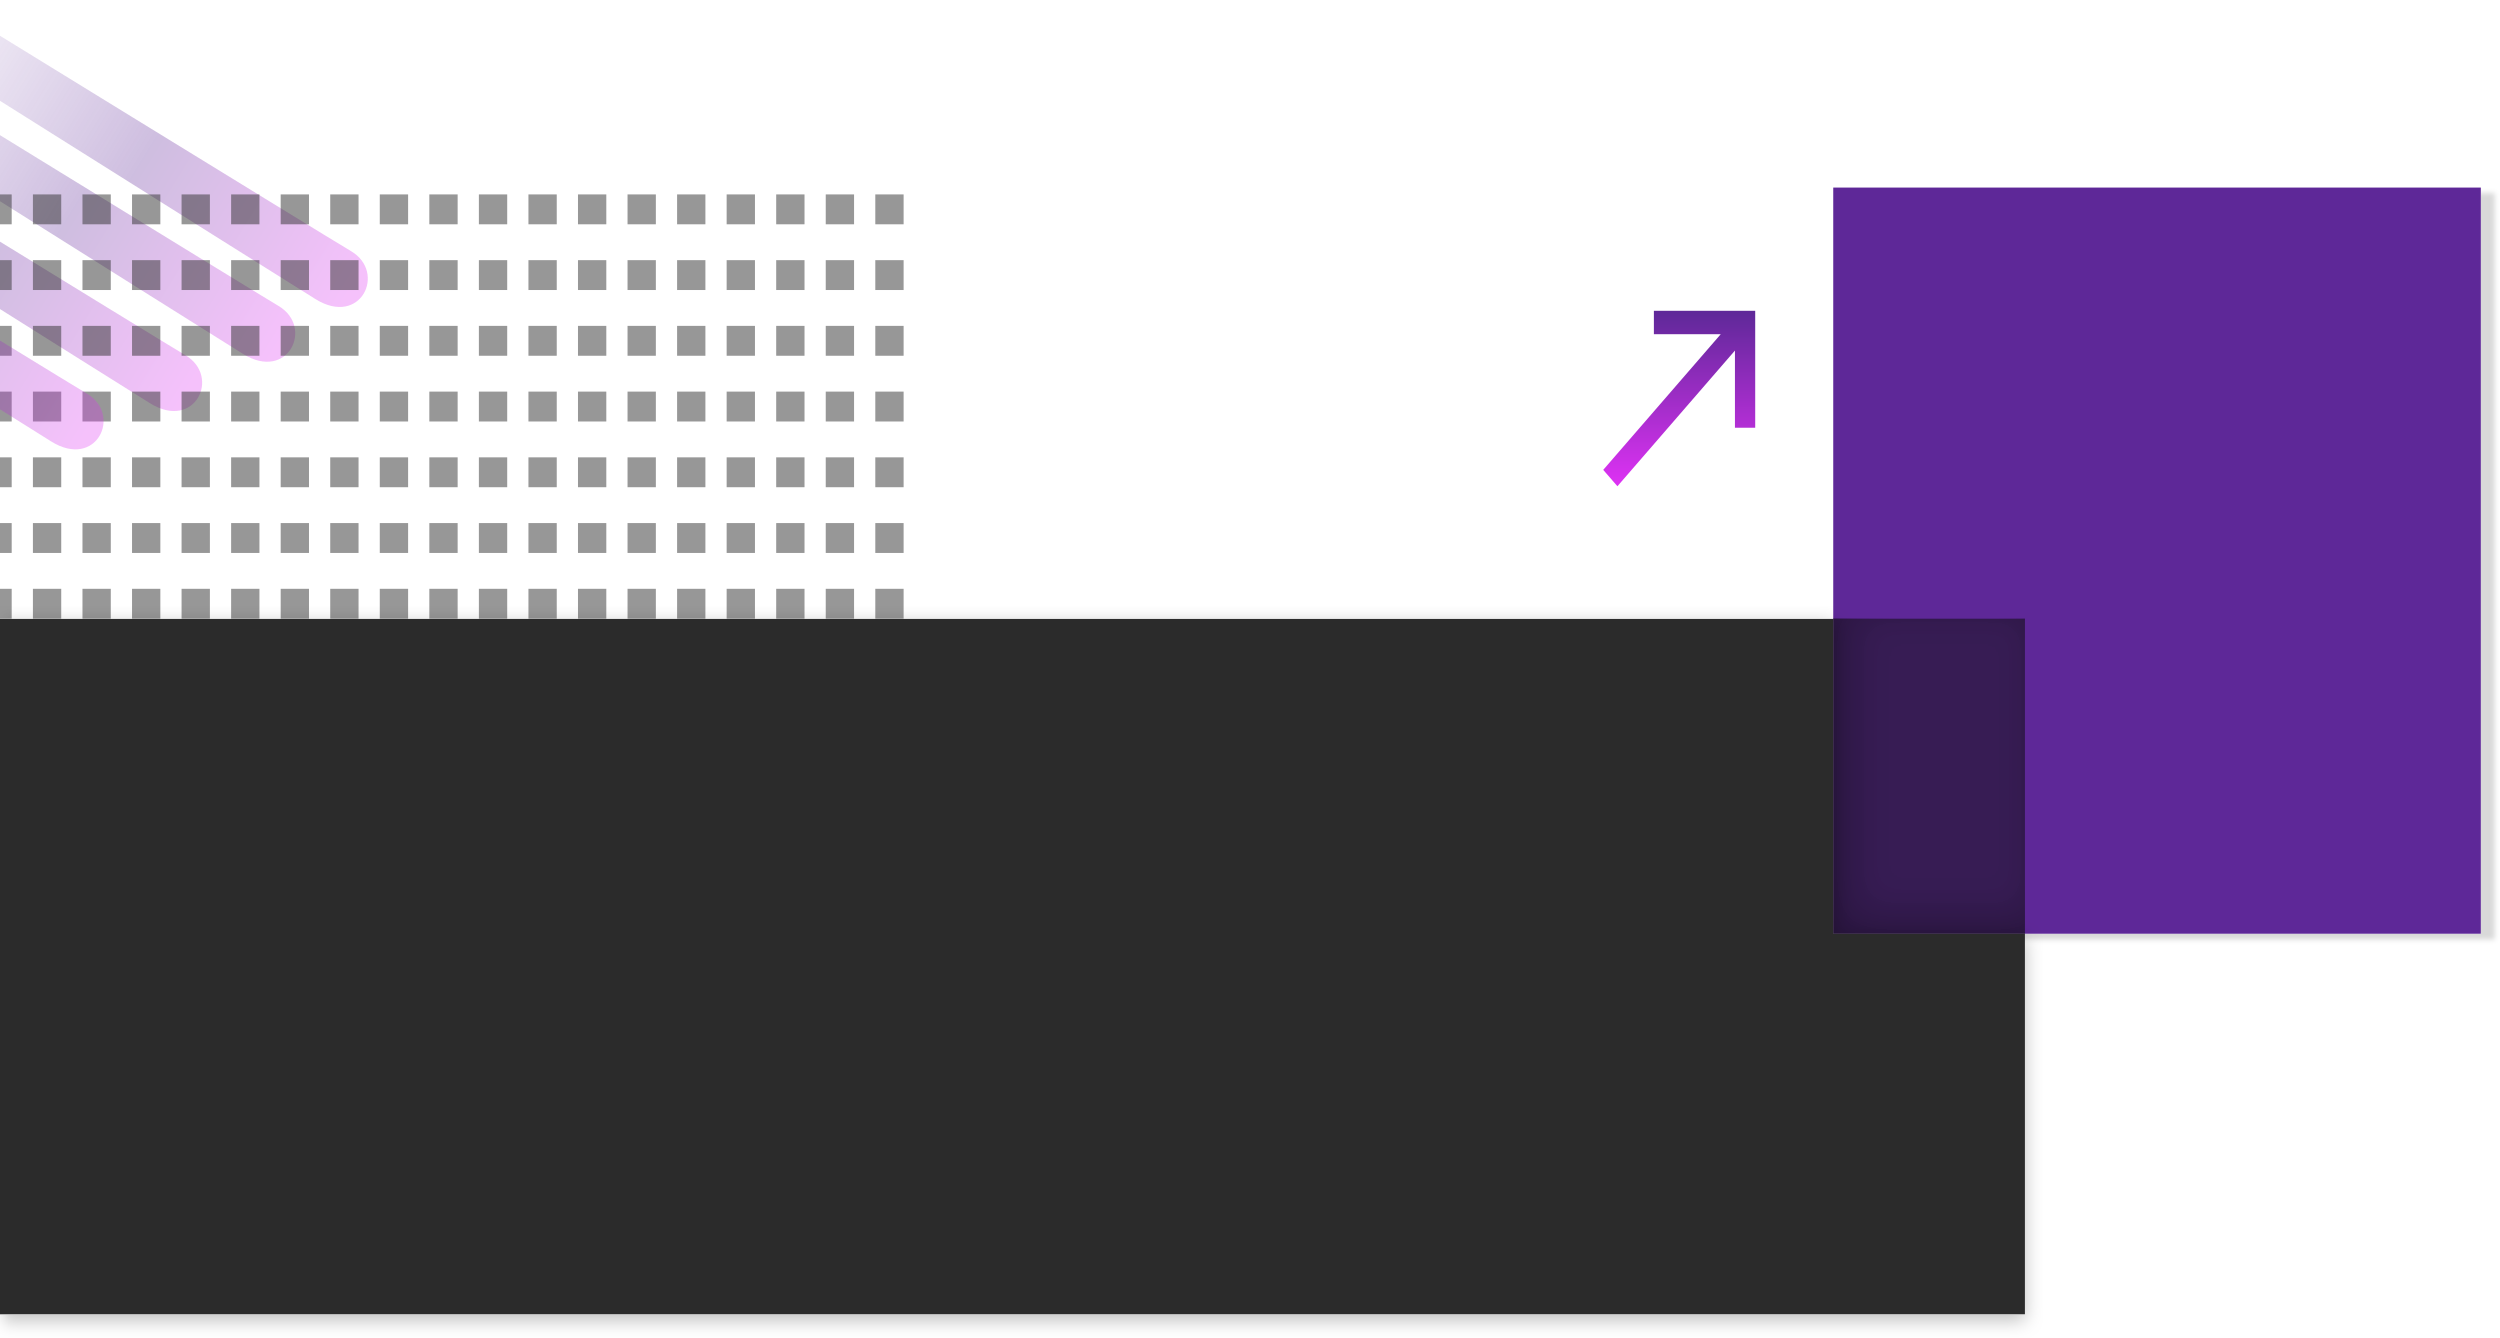
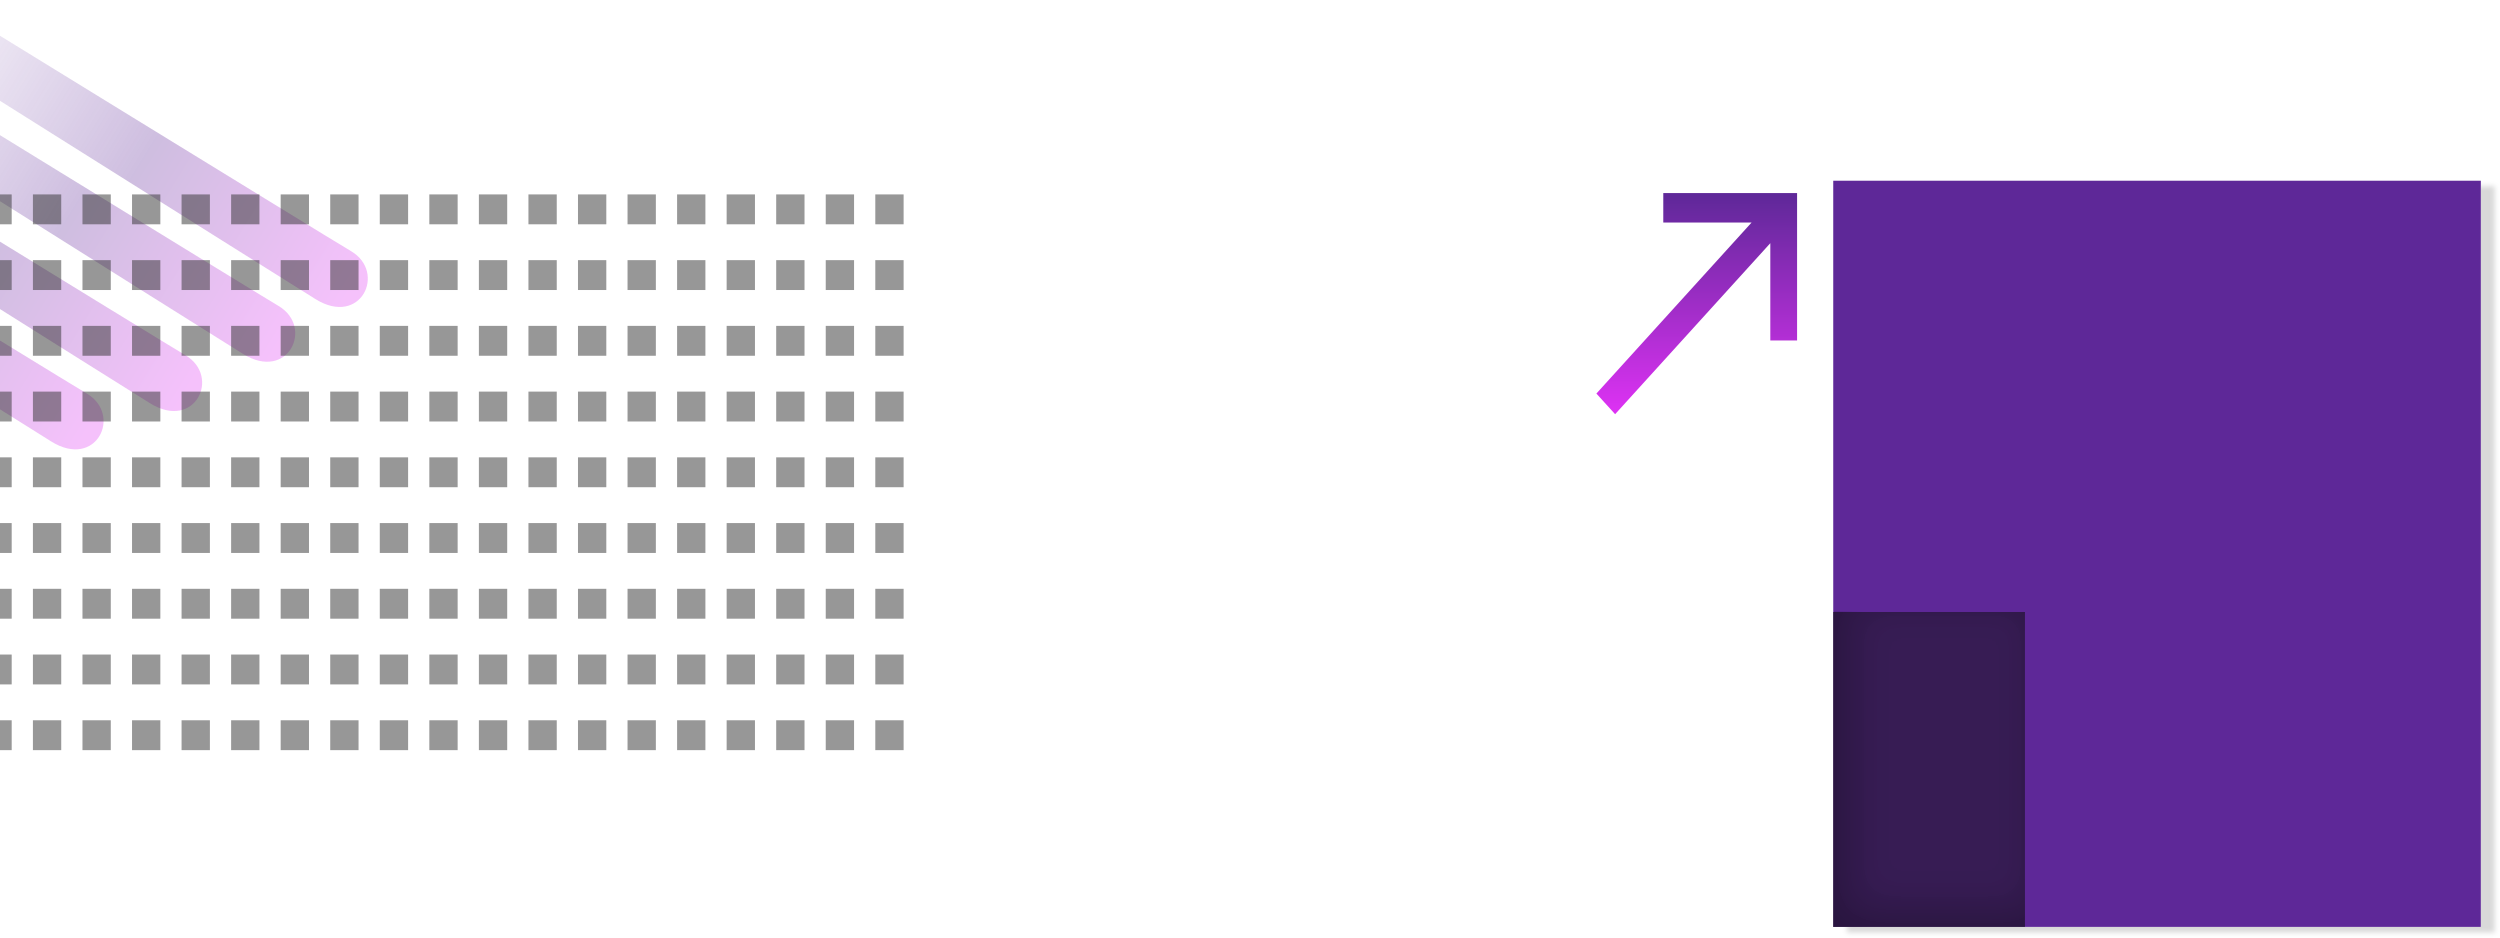
- <svg xmlns="http://www.w3.org/2000/svg" width="1826" height="977" viewBox="0 0 1826 977" fill="none">
-   <path d="M230.5 218.5C197.5 198 -117 0 -117 0H-42.5C-42.5 0 230.5 168 256.5 183.5C282.5 199 263.5 239 230.5 218.5Z" fill="url(#paint0_linear_44_2)" fill-opacity="0.3" />
-   <path d="M177.5 258.5C144.5 238 -170 40 -170 40H-95.5C-95.5 40 177.5 208 203.5 223.5C229.5 239 210.5 279 177.5 258.5Z" fill="url(#paint1_linear_44_2)" fill-opacity="0.3" />
-   <path d="M109.5 294.5C76.5 274 -238 76 -238 76H-163.5C-163.5 76 109.5 244 135.5 259.5C161.5 275 142.5 315 109.5 294.5Z" fill="url(#paint2_linear_44_2)" fill-opacity="0.3" />
+ <svg xmlns="http://www.w3.org/2000/svg" width="1826" height="685" viewBox="0 0 1826 685" fill="none">
+   <path d="M230.5 218.5C197.5 198 -117 0 -117 0H-42.5C-42.5 0 230.5 168 256.5 183.5C282.5 199 263.5 239 230.5 218.5Z" fill="url(#paint0_linear_94_1200)" fill-opacity="0.3" />
+   <path d="M177.5 258.5C144.5 238 -170 40 -170 40H-95.5C-95.5 40 177.5 208 203.5 223.5C229.5 239 210.5 279 177.5 258.5Z" fill="url(#paint1_linear_94_1200)" fill-opacity="0.3" />
+   <path d="M109.5 294.5C76.5 274 -238 76 -238 76H-163.5C-163.5 76 109.5 244 135.5 259.5C161.5 275 142.5 315 109.5 294.5Z" fill="url(#paint2_linear_94_1200)" fill-opacity="0.3" />
+   <path d="M37.5 322.5C4.5 302 -310 104 -310 104H-235.5C-235.5 104 37.5 272 63.5 287.5C89.5 303 70.5 343 37.5 322.5Z" fill="url(#paint3_linear_94_1200)" fill-opacity="0.3" />
  <rect x="-12.148" y="142" width="20.681" height="21.823" fill="#303030" fill-opacity="0.5" />
-   <rect x="-12.148" y="190.011" width="20.681" height="21.823" fill="#303030" fill-opacity="0.5" />
+   <rect x="-12.148" y="190.01" width="20.681" height="21.823" fill="#303030" fill-opacity="0.5" />
  <rect x="-12.148" y="238.021" width="20.681" height="21.823" fill="#303030" fill-opacity="0.5" />
-   <rect x="-12.148" y="286.032" width="20.681" height="21.823" fill="#303030" fill-opacity="0.5" />
+   <rect x="-12.148" y="286.031" width="20.681" height="21.823" fill="#303030" fill-opacity="0.5" />
  <rect x="-12.148" y="334.043" width="20.681" height="21.823" fill="#303030" fill-opacity="0.5" />
-   <rect x="-12.148" y="382.054" width="20.681" height="21.823" fill="#303030" fill-opacity="0.5" />
+   <rect x="-12.148" y="382.053" width="20.681" height="21.823" fill="#303030" fill-opacity="0.5" />
  <rect x="-12.148" y="430.064" width="20.681" height="21.823" fill="#303030" fill-opacity="0.5" />
-   <rect x="-12.148" y="478.075" width="20.681" height="21.823" fill="#303030" fill-opacity="0.5" />
+   <rect x="-12.148" y="478.074" width="20.681" height="21.823" fill="#303030" fill-opacity="0.5" />
  <rect x="-12.148" y="526.086" width="20.681" height="21.823" fill="#303030" fill-opacity="0.5" />
  <rect x="24.044" y="142" width="20.681" height="21.823" fill="#303030" fill-opacity="0.5" />
-   <rect x="24.044" y="190.011" width="20.681" height="21.823" fill="#303030" fill-opacity="0.5" />
+   <rect x="24.044" y="190.01" width="20.681" height="21.823" fill="#303030" fill-opacity="0.5" />
  <rect x="24.044" y="238.021" width="20.681" height="21.823" fill="#303030" fill-opacity="0.5" />
-   <rect x="24.044" y="286.032" width="20.681" height="21.823" fill="#303030" fill-opacity="0.5" />
+   <rect x="24.044" y="286.031" width="20.681" height="21.823" fill="#303030" fill-opacity="0.5" />
  <rect x="24.044" y="334.043" width="20.681" height="21.823" fill="#303030" fill-opacity="0.5" />
-   <rect x="24.044" y="382.054" width="20.681" height="21.823" fill="#303030" fill-opacity="0.5" />
+   <rect x="24.044" y="382.053" width="20.681" height="21.823" fill="#303030" fill-opacity="0.5" />
  <rect x="24.044" y="430.064" width="20.681" height="21.823" fill="#303030" fill-opacity="0.5" />
-   <rect x="24.044" y="478.075" width="20.681" height="21.823" fill="#303030" fill-opacity="0.5" />
+   <rect x="24.044" y="478.074" width="20.681" height="21.823" fill="#303030" fill-opacity="0.5" />
  <rect x="24.044" y="526.086" width="20.681" height="21.823" fill="#303030" fill-opacity="0.5" />
  <rect x="60.237" y="142" width="20.681" height="21.823" fill="#303030" fill-opacity="0.5" />
-   <rect x="60.237" y="190.011" width="20.681" height="21.823" fill="#303030" fill-opacity="0.5" />
+   <rect x="60.237" y="190.01" width="20.681" height="21.823" fill="#303030" fill-opacity="0.5" />
  <rect x="60.237" y="238.021" width="20.681" height="21.823" fill="#303030" fill-opacity="0.5" />
-   <rect x="60.237" y="286.032" width="20.681" height="21.823" fill="#303030" fill-opacity="0.5" />
+   <rect x="60.237" y="286.031" width="20.681" height="21.823" fill="#303030" fill-opacity="0.5" />
  <rect x="60.237" y="334.043" width="20.681" height="21.823" fill="#303030" fill-opacity="0.5" />
-   <rect x="60.237" y="382.054" width="20.681" height="21.823" fill="#303030" fill-opacity="0.5" />
+   <rect x="60.237" y="382.053" width="20.681" height="21.823" fill="#303030" fill-opacity="0.5" />
  <rect x="60.237" y="430.064" width="20.681" height="21.823" fill="#303030" fill-opacity="0.5" />
-   <rect x="60.237" y="478.075" width="20.681" height="21.823" fill="#303030" fill-opacity="0.5" />
+   <rect x="60.237" y="478.074" width="20.681" height="21.823" fill="#303030" fill-opacity="0.5" />
  <rect x="60.237" y="526.086" width="20.681" height="21.823" fill="#303030" fill-opacity="0.5" />
  <rect x="96.43" y="142" width="20.681" height="21.823" fill="#303030" fill-opacity="0.5" />
-   <rect x="96.43" y="190.011" width="20.681" height="21.823" fill="#303030" fill-opacity="0.5" />
+   <rect x="96.43" y="190.01" width="20.681" height="21.823" fill="#303030" fill-opacity="0.5" />
  <rect x="96.43" y="238.021" width="20.681" height="21.823" fill="#303030" fill-opacity="0.5" />
-   <rect x="96.43" y="286.032" width="20.681" height="21.823" fill="#303030" fill-opacity="0.5" />
+   <rect x="96.43" y="286.031" width="20.681" height="21.823" fill="#303030" fill-opacity="0.5" />
  <rect x="96.43" y="334.043" width="20.681" height="21.823" fill="#303030" fill-opacity="0.5" />
-   <rect x="96.43" y="382.054" width="20.681" height="21.823" fill="#303030" fill-opacity="0.5" />
+   <rect x="96.43" y="382.053" width="20.681" height="21.823" fill="#303030" fill-opacity="0.5" />
  <rect x="96.43" y="430.064" width="20.681" height="21.823" fill="#303030" fill-opacity="0.5" />
-   <rect x="96.43" y="478.075" width="20.681" height="21.823" fill="#303030" fill-opacity="0.5" />
+   <rect x="96.43" y="478.074" width="20.681" height="21.823" fill="#303030" fill-opacity="0.5" />
  <rect x="96.43" y="526.086" width="20.681" height="21.823" fill="#303030" fill-opacity="0.5" />
  <rect x="132.622" y="142" width="20.681" height="21.823" fill="#303030" fill-opacity="0.5" />
-   <rect x="132.622" y="190.011" width="20.681" height="21.823" fill="#303030" fill-opacity="0.5" />
+   <rect x="132.622" y="190.01" width="20.681" height="21.823" fill="#303030" fill-opacity="0.5" />
  <rect x="132.622" y="238.021" width="20.681" height="21.823" fill="#303030" fill-opacity="0.5" />
-   <rect x="132.622" y="286.032" width="20.681" height="21.823" fill="#303030" fill-opacity="0.5" />
+   <rect x="132.622" y="286.031" width="20.681" height="21.823" fill="#303030" fill-opacity="0.5" />
  <rect x="132.622" y="334.043" width="20.681" height="21.823" fill="#303030" fill-opacity="0.5" />
-   <rect x="132.622" y="382.054" width="20.681" height="21.823" fill="#303030" fill-opacity="0.5" />
+   <rect x="132.622" y="382.053" width="20.681" height="21.823" fill="#303030" fill-opacity="0.5" />
  <rect x="132.622" y="430.064" width="20.681" height="21.823" fill="#303030" fill-opacity="0.5" />
-   <rect x="132.622" y="478.075" width="20.681" height="21.823" fill="#303030" fill-opacity="0.5" />
+   <rect x="132.622" y="478.074" width="20.681" height="21.823" fill="#303030" fill-opacity="0.5" />
  <rect x="132.622" y="526.086" width="20.681" height="21.823" fill="#303030" fill-opacity="0.5" />
  <rect x="168.815" y="142" width="20.681" height="21.823" fill="#303030" fill-opacity="0.5" />
-   <rect x="168.815" y="190.011" width="20.681" height="21.823" fill="#303030" fill-opacity="0.5" />
+   <rect x="168.815" y="190.01" width="20.681" height="21.823" fill="#303030" fill-opacity="0.5" />
  <rect x="168.815" y="238.021" width="20.681" height="21.823" fill="#303030" fill-opacity="0.5" />
-   <rect x="168.815" y="286.032" width="20.681" height="21.823" fill="#303030" fill-opacity="0.5" />
+   <rect x="168.815" y="286.031" width="20.681" height="21.823" fill="#303030" fill-opacity="0.5" />
  <rect x="168.815" y="334.043" width="20.681" height="21.823" fill="#303030" fill-opacity="0.5" />
-   <rect x="168.815" y="382.054" width="20.681" height="21.823" fill="#303030" fill-opacity="0.5" />
+   <rect x="168.815" y="382.053" width="20.681" height="21.823" fill="#303030" fill-opacity="0.5" />
  <rect x="168.815" y="430.064" width="20.681" height="21.823" fill="#303030" fill-opacity="0.5" />
-   <rect x="168.815" y="478.075" width="20.681" height="21.823" fill="#303030" fill-opacity="0.5" />
+   <rect x="168.815" y="478.074" width="20.681" height="21.823" fill="#303030" fill-opacity="0.5" />
  <rect x="168.815" y="526.086" width="20.681" height="21.823" fill="#303030" fill-opacity="0.5" />
-   <rect x="205.008" y="142" width="20.681" height="21.823" fill="#303030" fill-opacity="0.5" />
-   <rect x="205.008" y="190.011" width="20.681" height="21.823" fill="#303030" fill-opacity="0.5" />
-   <rect x="205.008" y="238.021" width="20.681" height="21.823" fill="#303030" fill-opacity="0.5" />
-   <rect x="205.008" y="286.032" width="20.681" height="21.823" fill="#303030" fill-opacity="0.5" />
-   <rect x="205.008" y="334.043" width="20.681" height="21.823" fill="#303030" fill-opacity="0.5" />
-   <rect x="205.008" y="382.054" width="20.681" height="21.823" fill="#303030" fill-opacity="0.5" />
-   <rect x="205.008" y="430.064" width="20.681" height="21.823" fill="#303030" fill-opacity="0.5" />
-   <rect x="205.008" y="478.075" width="20.681" height="21.823" fill="#303030" fill-opacity="0.5" />
-   <rect x="205.008" y="526.086" width="20.681" height="21.823" fill="#303030" fill-opacity="0.5" />
+   <rect x="205.007" y="142" width="20.681" height="21.823" fill="#303030" fill-opacity="0.5" />
+   <rect x="205.007" y="190.01" width="20.681" height="21.823" fill="#303030" fill-opacity="0.5" />
+   <rect x="205.007" y="238.021" width="20.681" height="21.823" fill="#303030" fill-opacity="0.5" />
+   <rect x="205.007" y="286.031" width="20.681" height="21.823" fill="#303030" fill-opacity="0.5" />
+   <rect x="205.007" y="334.043" width="20.681" height="21.823" fill="#303030" fill-opacity="0.5" />
+   <rect x="205.007" y="382.053" width="20.681" height="21.823" fill="#303030" fill-opacity="0.5" />
+   <rect x="205.007" y="430.064" width="20.681" height="21.823" fill="#303030" fill-opacity="0.5" />
+   <rect x="205.007" y="478.074" width="20.681" height="21.823" fill="#303030" fill-opacity="0.5" />
+   <rect x="205.007" y="526.086" width="20.681" height="21.823" fill="#303030" fill-opacity="0.5" />
  <rect x="241.2" y="142" width="20.681" height="21.823" fill="#303030" fill-opacity="0.5" />
-   <rect x="241.2" y="190.011" width="20.681" height="21.823" fill="#303030" fill-opacity="0.5" />
+   <rect x="241.2" y="190.01" width="20.681" height="21.823" fill="#303030" fill-opacity="0.5" />
  <rect x="241.2" y="238.021" width="20.681" height="21.823" fill="#303030" fill-opacity="0.5" />
-   <rect x="241.2" y="286.032" width="20.681" height="21.823" fill="#303030" fill-opacity="0.5" />
+   <rect x="241.2" y="286.031" width="20.681" height="21.823" fill="#303030" fill-opacity="0.5" />
  <rect x="241.2" y="334.043" width="20.681" height="21.823" fill="#303030" fill-opacity="0.5" />
-   <rect x="241.2" y="382.054" width="20.681" height="21.823" fill="#303030" fill-opacity="0.5" />
+   <rect x="241.2" y="382.053" width="20.681" height="21.823" fill="#303030" fill-opacity="0.5" />
  <rect x="241.2" y="430.064" width="20.681" height="21.823" fill="#303030" fill-opacity="0.5" />
-   <rect x="241.2" y="478.075" width="20.681" height="21.823" fill="#303030" fill-opacity="0.5" />
+   <rect x="241.2" y="478.074" width="20.681" height="21.823" fill="#303030" fill-opacity="0.5" />
  <rect x="241.2" y="526.086" width="20.681" height="21.823" fill="#303030" fill-opacity="0.5" />
  <rect x="277.393" y="142" width="20.681" height="21.823" fill="#303030" fill-opacity="0.5" />
-   <rect x="277.393" y="190.011" width="20.681" height="21.823" fill="#303030" fill-opacity="0.5" />
+   <rect x="277.393" y="190.01" width="20.681" height="21.823" fill="#303030" fill-opacity="0.5" />
  <rect x="277.393" y="238.021" width="20.681" height="21.823" fill="#303030" fill-opacity="0.5" />
-   <rect x="277.393" y="286.032" width="20.681" height="21.823" fill="#303030" fill-opacity="0.5" />
+   <rect x="277.393" y="286.031" width="20.681" height="21.823" fill="#303030" fill-opacity="0.5" />
  <rect x="277.393" y="334.043" width="20.681" height="21.823" fill="#303030" fill-opacity="0.5" />
-   <rect x="277.393" y="382.054" width="20.681" height="21.823" fill="#303030" fill-opacity="0.5" />
+   <rect x="277.393" y="382.053" width="20.681" height="21.823" fill="#303030" fill-opacity="0.5" />
  <rect x="277.393" y="430.064" width="20.681" height="21.823" fill="#303030" fill-opacity="0.5" />
-   <rect x="277.393" y="478.075" width="20.681" height="21.823" fill="#303030" fill-opacity="0.5" />
+   <rect x="277.393" y="478.074" width="20.681" height="21.823" fill="#303030" fill-opacity="0.5" />
  <rect x="277.393" y="526.086" width="20.681" height="21.823" fill="#303030" fill-opacity="0.5" />
  <rect x="313.585" y="142" width="20.681" height="21.823" fill="#303030" fill-opacity="0.5" />
-   <rect x="313.585" y="190.011" width="20.681" height="21.823" fill="#303030" fill-opacity="0.5" />
+   <rect x="313.585" y="190.01" width="20.681" height="21.823" fill="#303030" fill-opacity="0.5" />
  <rect x="313.585" y="238.021" width="20.681" height="21.823" fill="#303030" fill-opacity="0.5" />
-   <rect x="313.585" y="286.032" width="20.681" height="21.823" fill="#303030" fill-opacity="0.5" />
+   <rect x="313.585" y="286.031" width="20.681" height="21.823" fill="#303030" fill-opacity="0.5" />
  <rect x="313.585" y="334.043" width="20.681" height="21.823" fill="#303030" fill-opacity="0.5" />
-   <rect x="313.585" y="382.054" width="20.681" height="21.823" fill="#303030" fill-opacity="0.5" />
+   <rect x="313.585" y="382.053" width="20.681" height="21.823" fill="#303030" fill-opacity="0.5" />
  <rect x="313.585" y="430.064" width="20.681" height="21.823" fill="#303030" fill-opacity="0.5" />
-   <rect x="313.585" y="478.075" width="20.681" height="21.823" fill="#303030" fill-opacity="0.5" />
+   <rect x="313.585" y="478.074" width="20.681" height="21.823" fill="#303030" fill-opacity="0.5" />
  <rect x="313.585" y="526.086" width="20.681" height="21.823" fill="#303030" fill-opacity="0.5" />
  <rect x="349.778" y="142" width="20.681" height="21.823" fill="#303030" fill-opacity="0.5" />
-   <rect x="349.778" y="190.011" width="20.681" height="21.823" fill="#303030" fill-opacity="0.5" />
+   <rect x="349.778" y="190.01" width="20.681" height="21.823" fill="#303030" fill-opacity="0.5" />
  <rect x="349.778" y="238.021" width="20.681" height="21.823" fill="#303030" fill-opacity="0.5" />
-   <rect x="349.778" y="286.032" width="20.681" height="21.823" fill="#303030" fill-opacity="0.5" />
+   <rect x="349.778" y="286.031" width="20.681" height="21.823" fill="#303030" fill-opacity="0.5" />
  <rect x="349.778" y="334.043" width="20.681" height="21.823" fill="#303030" fill-opacity="0.5" />
-   <rect x="349.778" y="382.054" width="20.681" height="21.823" fill="#303030" fill-opacity="0.5" />
+   <rect x="349.778" y="382.053" width="20.681" height="21.823" fill="#303030" fill-opacity="0.5" />
  <rect x="349.778" y="430.064" width="20.681" height="21.823" fill="#303030" fill-opacity="0.5" />
-   <rect x="349.778" y="478.075" width="20.681" height="21.823" fill="#303030" fill-opacity="0.5" />
+   <rect x="349.778" y="478.074" width="20.681" height="21.823" fill="#303030" fill-opacity="0.5" />
  <rect x="349.778" y="526.086" width="20.681" height="21.823" fill="#303030" fill-opacity="0.5" />
  <rect x="385.97" y="142" width="20.681" height="21.823" fill="#303030" fill-opacity="0.5" />
-   <rect x="385.97" y="190.011" width="20.681" height="21.823" fill="#303030" fill-opacity="0.5" />
+   <rect x="385.97" y="190.01" width="20.681" height="21.823" fill="#303030" fill-opacity="0.5" />
  <rect x="385.97" y="238.021" width="20.681" height="21.823" fill="#303030" fill-opacity="0.5" />
-   <rect x="385.97" y="286.032" width="20.681" height="21.823" fill="#303030" fill-opacity="0.5" />
+   <rect x="385.97" y="286.031" width="20.681" height="21.823" fill="#303030" fill-opacity="0.5" />
  <rect x="385.97" y="334.043" width="20.681" height="21.823" fill="#303030" fill-opacity="0.5" />
-   <rect x="385.97" y="382.054" width="20.681" height="21.823" fill="#303030" fill-opacity="0.5" />
+   <rect x="385.97" y="382.053" width="20.681" height="21.823" fill="#303030" fill-opacity="0.5" />
  <rect x="385.97" y="430.064" width="20.681" height="21.823" fill="#303030" fill-opacity="0.5" />
-   <rect x="385.97" y="478.075" width="20.681" height="21.823" fill="#303030" fill-opacity="0.5" />
+   <rect x="385.97" y="478.074" width="20.681" height="21.823" fill="#303030" fill-opacity="0.5" />
  <rect x="385.97" y="526.086" width="20.681" height="21.823" fill="#303030" fill-opacity="0.5" />
  <rect x="422.163" y="142" width="20.681" height="21.823" fill="#303030" fill-opacity="0.5" />
-   <rect x="422.163" y="190.011" width="20.681" height="21.823" fill="#303030" fill-opacity="0.5" />
+   <rect x="422.163" y="190.01" width="20.681" height="21.823" fill="#303030" fill-opacity="0.5" />
  <rect x="422.163" y="238.021" width="20.681" height="21.823" fill="#303030" fill-opacity="0.5" />
-   <rect x="422.163" y="286.032" width="20.681" height="21.823" fill="#303030" fill-opacity="0.5" />
+   <rect x="422.163" y="286.031" width="20.681" height="21.823" fill="#303030" fill-opacity="0.5" />
  <rect x="422.163" y="334.043" width="20.681" height="21.823" fill="#303030" fill-opacity="0.5" />
-   <rect x="422.163" y="382.054" width="20.681" height="21.823" fill="#303030" fill-opacity="0.5" />
+   <rect x="422.163" y="382.053" width="20.681" height="21.823" fill="#303030" fill-opacity="0.5" />
  <rect x="422.163" y="430.064" width="20.681" height="21.823" fill="#303030" fill-opacity="0.5" />
-   <rect x="422.163" y="478.075" width="20.681" height="21.823" fill="#303030" fill-opacity="0.5" />
+   <rect x="422.163" y="478.074" width="20.681" height="21.823" fill="#303030" fill-opacity="0.5" />
  <rect x="422.163" y="526.086" width="20.681" height="21.823" fill="#303030" fill-opacity="0.5" />
  <rect x="458.355" y="142" width="20.681" height="21.823" fill="#303030" fill-opacity="0.5" />
-   <rect x="458.355" y="190.011" width="20.681" height="21.823" fill="#303030" fill-opacity="0.5" />
+   <rect x="458.355" y="190.01" width="20.681" height="21.823" fill="#303030" fill-opacity="0.5" />
  <rect x="458.355" y="238.021" width="20.681" height="21.823" fill="#303030" fill-opacity="0.5" />
-   <rect x="458.355" y="286.032" width="20.681" height="21.823" fill="#303030" fill-opacity="0.5" />
+   <rect x="458.355" y="286.031" width="20.681" height="21.823" fill="#303030" fill-opacity="0.5" />
  <rect x="458.355" y="334.043" width="20.681" height="21.823" fill="#303030" fill-opacity="0.5" />
-   <rect x="458.355" y="382.054" width="20.681" height="21.823" fill="#303030" fill-opacity="0.5" />
+   <rect x="458.355" y="382.053" width="20.681" height="21.823" fill="#303030" fill-opacity="0.5" />
  <rect x="458.355" y="430.064" width="20.681" height="21.823" fill="#303030" fill-opacity="0.5" />
-   <rect x="458.355" y="478.075" width="20.681" height="21.823" fill="#303030" fill-opacity="0.5" />
+   <rect x="458.355" y="478.074" width="20.681" height="21.823" fill="#303030" fill-opacity="0.5" />
  <rect x="458.355" y="526.086" width="20.681" height="21.823" fill="#303030" fill-opacity="0.5" />
  <rect x="494.548" y="142" width="20.681" height="21.823" fill="#303030" fill-opacity="0.5" />
-   <rect x="494.548" y="190.011" width="20.681" height="21.823" fill="#303030" fill-opacity="0.5" />
+   <rect x="494.548" y="190.01" width="20.681" height="21.823" fill="#303030" fill-opacity="0.5" />
  <rect x="494.548" y="238.021" width="20.681" height="21.823" fill="#303030" fill-opacity="0.5" />
-   <rect x="494.548" y="286.032" width="20.681" height="21.823" fill="#303030" fill-opacity="0.5" />
+   <rect x="494.548" y="286.031" width="20.681" height="21.823" fill="#303030" fill-opacity="0.5" />
  <rect x="494.548" y="334.043" width="20.681" height="21.823" fill="#303030" fill-opacity="0.5" />
-   <rect x="494.548" y="382.054" width="20.681" height="21.823" fill="#303030" fill-opacity="0.5" />
+   <rect x="494.548" y="382.053" width="20.681" height="21.823" fill="#303030" fill-opacity="0.5" />
  <rect x="494.548" y="430.064" width="20.681" height="21.823" fill="#303030" fill-opacity="0.5" />
-   <rect x="494.548" y="478.075" width="20.681" height="21.823" fill="#303030" fill-opacity="0.5" />
+   <rect x="494.548" y="478.074" width="20.681" height="21.823" fill="#303030" fill-opacity="0.5" />
  <rect x="494.548" y="526.086" width="20.681" height="21.823" fill="#303030" fill-opacity="0.5" />
  <rect x="530.741" y="142" width="20.681" height="21.823" fill="#303030" fill-opacity="0.5" />
-   <rect x="530.741" y="190.011" width="20.681" height="21.823" fill="#303030" fill-opacity="0.5" />
+   <rect x="530.741" y="190.01" width="20.681" height="21.823" fill="#303030" fill-opacity="0.5" />
  <rect x="530.741" y="238.021" width="20.681" height="21.823" fill="#303030" fill-opacity="0.5" />
-   <rect x="530.741" y="286.032" width="20.681" height="21.823" fill="#303030" fill-opacity="0.5" />
+   <rect x="530.741" y="286.031" width="20.681" height="21.823" fill="#303030" fill-opacity="0.5" />
  <rect x="530.741" y="334.043" width="20.681" height="21.823" fill="#303030" fill-opacity="0.5" />
-   <rect x="530.741" y="382.054" width="20.681" height="21.823" fill="#303030" fill-opacity="0.5" />
+   <rect x="530.741" y="382.053" width="20.681" height="21.823" fill="#303030" fill-opacity="0.5" />
  <rect x="530.741" y="430.064" width="20.681" height="21.823" fill="#303030" fill-opacity="0.5" />
-   <rect x="530.741" y="478.075" width="20.681" height="21.823" fill="#303030" fill-opacity="0.5" />
+   <rect x="530.741" y="478.074" width="20.681" height="21.823" fill="#303030" fill-opacity="0.5" />
  <rect x="530.741" y="526.086" width="20.681" height="21.823" fill="#303030" fill-opacity="0.5" />
  <rect x="566.934" y="142" width="20.681" height="21.823" fill="#303030" fill-opacity="0.5" />
-   <rect x="566.934" y="190.011" width="20.681" height="21.823" fill="#303030" fill-opacity="0.5" />
+   <rect x="566.934" y="190.01" width="20.681" height="21.823" fill="#303030" fill-opacity="0.5" />
  <rect x="566.934" y="238.021" width="20.681" height="21.823" fill="#303030" fill-opacity="0.5" />
-   <rect x="566.934" y="286.032" width="20.681" height="21.823" fill="#303030" fill-opacity="0.5" />
+   <rect x="566.934" y="286.031" width="20.681" height="21.823" fill="#303030" fill-opacity="0.5" />
  <rect x="566.934" y="334.043" width="20.681" height="21.823" fill="#303030" fill-opacity="0.5" />
-   <rect x="566.934" y="382.054" width="20.681" height="21.823" fill="#303030" fill-opacity="0.5" />
+   <rect x="566.934" y="382.053" width="20.681" height="21.823" fill="#303030" fill-opacity="0.5" />
  <rect x="566.934" y="430.064" width="20.681" height="21.823" fill="#303030" fill-opacity="0.5" />
-   <rect x="566.934" y="478.075" width="20.681" height="21.823" fill="#303030" fill-opacity="0.5" />
+   <rect x="566.934" y="478.074" width="20.681" height="21.823" fill="#303030" fill-opacity="0.5" />
  <rect x="566.934" y="526.086" width="20.681" height="21.823" fill="#303030" fill-opacity="0.5" />
  <rect x="603.126" y="142" width="20.681" height="21.823" fill="#303030" fill-opacity="0.5" />
-   <rect x="603.126" y="190.011" width="20.681" height="21.823" fill="#303030" fill-opacity="0.5" />
+   <rect x="603.126" y="190.01" width="20.681" height="21.823" fill="#303030" fill-opacity="0.5" />
  <rect x="603.126" y="238.021" width="20.681" height="21.823" fill="#303030" fill-opacity="0.5" />
-   <rect x="603.126" y="286.032" width="20.681" height="21.823" fill="#303030" fill-opacity="0.5" />
+   <rect x="603.126" y="286.031" width="20.681" height="21.823" fill="#303030" fill-opacity="0.5" />
  <rect x="603.126" y="334.043" width="20.681" height="21.823" fill="#303030" fill-opacity="0.5" />
-   <rect x="603.126" y="382.054" width="20.681" height="21.823" fill="#303030" fill-opacity="0.5" />
+   <rect x="603.126" y="382.053" width="20.681" height="21.823" fill="#303030" fill-opacity="0.5" />
  <rect x="603.126" y="430.064" width="20.681" height="21.823" fill="#303030" fill-opacity="0.5" />
-   <rect x="603.126" y="478.075" width="20.681" height="21.823" fill="#303030" fill-opacity="0.5" />
+   <rect x="603.126" y="478.074" width="20.681" height="21.823" fill="#303030" fill-opacity="0.5" />
  <rect x="603.126" y="526.086" width="20.681" height="21.823" fill="#303030" fill-opacity="0.5" />
  <rect x="639.318" y="142" width="20.681" height="21.823" fill="#303030" fill-opacity="0.5" />
-   <rect x="639.318" y="190.011" width="20.681" height="21.823" fill="#303030" fill-opacity="0.5" />
+   <rect x="639.318" y="190.01" width="20.681" height="21.823" fill="#303030" fill-opacity="0.5" />
  <rect x="639.318" y="238.021" width="20.681" height="21.823" fill="#303030" fill-opacity="0.5" />
-   <rect x="639.318" y="286.032" width="20.681" height="21.823" fill="#303030" fill-opacity="0.5" />
+   <rect x="639.318" y="286.031" width="20.681" height="21.823" fill="#303030" fill-opacity="0.5" />
  <rect x="639.318" y="334.043" width="20.681" height="21.823" fill="#303030" fill-opacity="0.5" />
-   <rect x="639.318" y="382.054" width="20.681" height="21.823" fill="#303030" fill-opacity="0.5" />
+   <rect x="639.318" y="382.053" width="20.681" height="21.823" fill="#303030" fill-opacity="0.5" />
  <rect x="639.318" y="430.064" width="20.681" height="21.823" fill="#303030" fill-opacity="0.5" />
-   <rect x="639.318" y="478.075" width="20.681" height="21.823" fill="#303030" fill-opacity="0.5" />
+   <rect x="639.318" y="478.074" width="20.681" height="21.823" fill="#303030" fill-opacity="0.5" />
  <rect x="639.318" y="526.086" width="20.681" height="21.823" fill="#303030" fill-opacity="0.5" />
-   <g filter="url(#filter0_d_44_2)">
-     <rect x="1339" y="137" width="473" height="545" fill="#5E2898" />
+   <g filter="url(#filter0_d_94_1200)">
+     <rect x="1339" y="132" width="473" height="545" fill="#5E2898" />
  </g>
-   <g filter="url(#filter1_d_44_2)">
-     <path d="M0 452C529.24 452 845.426 452 1339 452C1339 452 1339 679 1339 682H1479V960H0V452Z" fill="#2B2B2B" />
+   <g filter="url(#filter1_i_94_1200)">
+     <rect x="1339" y="447" width="140" height="230" fill="#101010" fill-opacity="0.5" />
  </g>
-   <g filter="url(#filter2_i_44_2)">
-     <rect x="1339" y="452" width="140" height="230" fill="#101010" fill-opacity="0.5" />
-   </g>
-   <path d="M1181.36 355.154L1171 343.193L1256.84 244.087H1208V227H1282V312.436H1267.2V256.048L1181.36 355.154Z" fill="url(#paint3_linear_44_2)" />
-   <path d="M37.5 322.5C4.5 302 -310 104 -310 104H-235.5C-235.5 104 37.5 272 63.5 287.5C89.5 303 70.5 343 37.5 322.5Z" fill="url(#paint4_linear_44_2)" fill-opacity="0.3" />
+   <path d="M1179.68 302.527L1166 287.451L1279.36 162.537H1214.86V141H1312.59V248.684H1293.04V177.613L1179.68 302.527Z" fill="url(#paint4_linear_94_1200)" />
  <defs>
-     <filter id="filter0_d_44_2" x="1339" y="137" width="487" height="553" filterUnits="userSpaceOnUse" color-interpolation-filters="sRGB">
+     <filter id="filter0_d_94_1200" x="1339" y="132" width="487" height="553" filterUnits="userSpaceOnUse" color-interpolation-filters="sRGB">
      <feFlood flood-opacity="0" result="BackgroundImageFix" />
      <feColorMatrix in="SourceAlpha" type="matrix" values="0 0 0 0 0 0 0 0 0 0 0 0 0 0 0 0 0 0 127 0" result="hardAlpha" />
      <feOffset dx="10" dy="4" />
      <feGaussianBlur stdDeviation="2" />
      <feComposite in2="hardAlpha" operator="out" />
      <feColorMatrix type="matrix" values="0 0 0 0 0 0 0 0 0 0 0 0 0 0 0 0 0 0 0.15 0" />
-       <feBlend mode="normal" in2="BackgroundImageFix" result="effect1_dropShadow_44_2" />
-       <feBlend mode="normal" in="SourceGraphic" in2="effect1_dropShadow_44_2" result="shape" />
+       <feBlend mode="normal" in2="BackgroundImageFix" result="effect1_dropShadow_94_1200" />
+       <feBlend mode="normal" in="SourceGraphic" in2="effect1_dropShadow_94_1200" result="shape" />
    </filter>
-     <filter id="filter1_d_44_2" x="-13" y="443" width="1505" height="534" filterUnits="userSpaceOnUse" color-interpolation-filters="sRGB">
-       <feFlood flood-opacity="0" result="BackgroundImageFix" />
-       <feColorMatrix in="SourceAlpha" type="matrix" values="0 0 0 0 0 0 0 0 0 0 0 0 0 0 0 0 0 0 127 0" result="hardAlpha" />
-       <feOffset dy="4" />
-       <feGaussianBlur stdDeviation="6.5" />
-       <feComposite in2="hardAlpha" operator="out" />
-       <feColorMatrix type="matrix" values="0 0 0 0 0 0 0 0 0 0 0 0 0 0 0 0 0 0 0.25 0" />
-       <feBlend mode="normal" in2="BackgroundImageFix" result="effect1_dropShadow_44_2" />
-       <feBlend mode="normal" in="SourceGraphic" in2="effect1_dropShadow_44_2" result="shape" />
-     </filter>
-     <filter id="filter2_i_44_2" x="1339" y="441" width="151" height="241" filterUnits="userSpaceOnUse" color-interpolation-filters="sRGB">
+     <filter id="filter1_i_94_1200" x="1339" y="436" width="151" height="241" filterUnits="userSpaceOnUse" color-interpolation-filters="sRGB">
      <feFlood flood-opacity="0" result="BackgroundImageFix" />
      <feBlend mode="normal" in="SourceGraphic" in2="BackgroundImageFix" result="shape" />
      <feColorMatrix in="SourceAlpha" type="matrix" values="0 0 0 0 0 0 0 0 0 0 0 0 0 0 0 0 0 0 127 0" result="hardAlpha" />
      <feOffset dx="11" dy="-11" />
      <feGaussianBlur stdDeviation="16" />
      <feComposite in2="hardAlpha" operator="arithmetic" k2="-1" k3="1" />
      <feColorMatrix type="matrix" values="0 0 0 0 0 0 0 0 0 0 0 0 0 0 0 0 0 0 0.25 0" />
-       <feBlend mode="normal" in2="shape" result="effect1_innerShadow_44_2" />
+       <feBlend mode="normal" in2="shape" result="effect1_innerShadow_94_1200" />
    </filter>
-     <linearGradient id="paint0_linear_44_2" x1="-139.5" y1="-33" x2="255" y2="211" gradientUnits="userSpaceOnUse">
-       <stop stop-color="#D9D9D9" stop-opacity="0" />
-       <stop offset="0.229" stop-color="#5E2898" stop-opacity="0.23" />
-       <stop offset="0.615" stop-color="#5E2898" />
-       <stop offset="1" stop-color="#DE32F4" />
-     </linearGradient>
-     <linearGradient id="paint1_linear_44_2" x1="-192.5" y1="7" x2="202" y2="251" gradientUnits="userSpaceOnUse">
-       <stop stop-color="#D9D9D9" stop-opacity="0" />
-       <stop offset="0.229" stop-color="#5E2898" stop-opacity="0.23" />
-       <stop offset="0.615" stop-color="#5E2898" />
-       <stop offset="1" stop-color="#DE32F4" />
-     </linearGradient>
-     <linearGradient id="paint2_linear_44_2" x1="-260.5" y1="43" x2="134" y2="287" gradientUnits="userSpaceOnUse">
-       <stop stop-color="#D9D9D9" stop-opacity="0" />
-       <stop offset="0.229" stop-color="#5E2898" stop-opacity="0.23" />
-       <stop offset="0.615" stop-color="#5E2898" />
-       <stop offset="1" stop-color="#DE32F4" />
-     </linearGradient>
-     <linearGradient id="paint3_linear_44_2" x1="1226.5" y1="227" x2="1226.5" y2="355.154" gradientUnits="userSpaceOnUse">
+     <linearGradient id="paint0_linear_94_1200" x1="-139.5" y1="-33" x2="255" y2="211" gradientUnits="userSpaceOnUse">
+       <stop stop-color="#D9D9D9" stop-opacity="0" />
+       <stop offset="0.229" stop-color="#5E2898" stop-opacity="0.23" />
+       <stop offset="0.615" stop-color="#5E2898" />
+       <stop offset="1" stop-color="#DE32F4" />
+     </linearGradient>
+     <linearGradient id="paint1_linear_94_1200" x1="-192.5" y1="7" x2="202" y2="251" gradientUnits="userSpaceOnUse">
+       <stop stop-color="#D9D9D9" stop-opacity="0" />
+       <stop offset="0.229" stop-color="#5E2898" stop-opacity="0.23" />
+       <stop offset="0.615" stop-color="#5E2898" />
+       <stop offset="1" stop-color="#DE32F4" />
+     </linearGradient>
+     <linearGradient id="paint2_linear_94_1200" x1="-260.5" y1="43" x2="134" y2="287" gradientUnits="userSpaceOnUse">
+       <stop stop-color="#D9D9D9" stop-opacity="0" />
+       <stop offset="0.229" stop-color="#5E2898" stop-opacity="0.23" />
+       <stop offset="0.615" stop-color="#5E2898" />
+       <stop offset="1" stop-color="#DE32F4" />
+     </linearGradient>
+     <linearGradient id="paint3_linear_94_1200" x1="-332.5" y1="71" x2="62" y2="315" gradientUnits="userSpaceOnUse">
+       <stop stop-color="#D9D9D9" stop-opacity="0" />
+       <stop offset="0.229" stop-color="#5E2898" stop-opacity="0.23" />
+       <stop offset="0.615" stop-color="#5E2898" />
+       <stop offset="1" stop-color="#DE32F4" />
+     </linearGradient>
+     <linearGradient id="paint4_linear_94_1200" x1="1239.29" y1="141" x2="1239.29" y2="302.527" gradientUnits="userSpaceOnUse">
      <stop stop-color="#5E2898" />
-       <stop offset="1" stop-color="#DE32F4" />
-     </linearGradient>
-     <linearGradient id="paint4_linear_44_2" x1="-332.5" y1="71" x2="62" y2="315" gradientUnits="userSpaceOnUse">
-       <stop stop-color="#D9D9D9" stop-opacity="0" />
-       <stop offset="0.229" stop-color="#5E2898" stop-opacity="0.23" />
-       <stop offset="0.615" stop-color="#5E2898" />
      <stop offset="1" stop-color="#DE32F4" />
    </linearGradient>
  </defs>
</svg>
